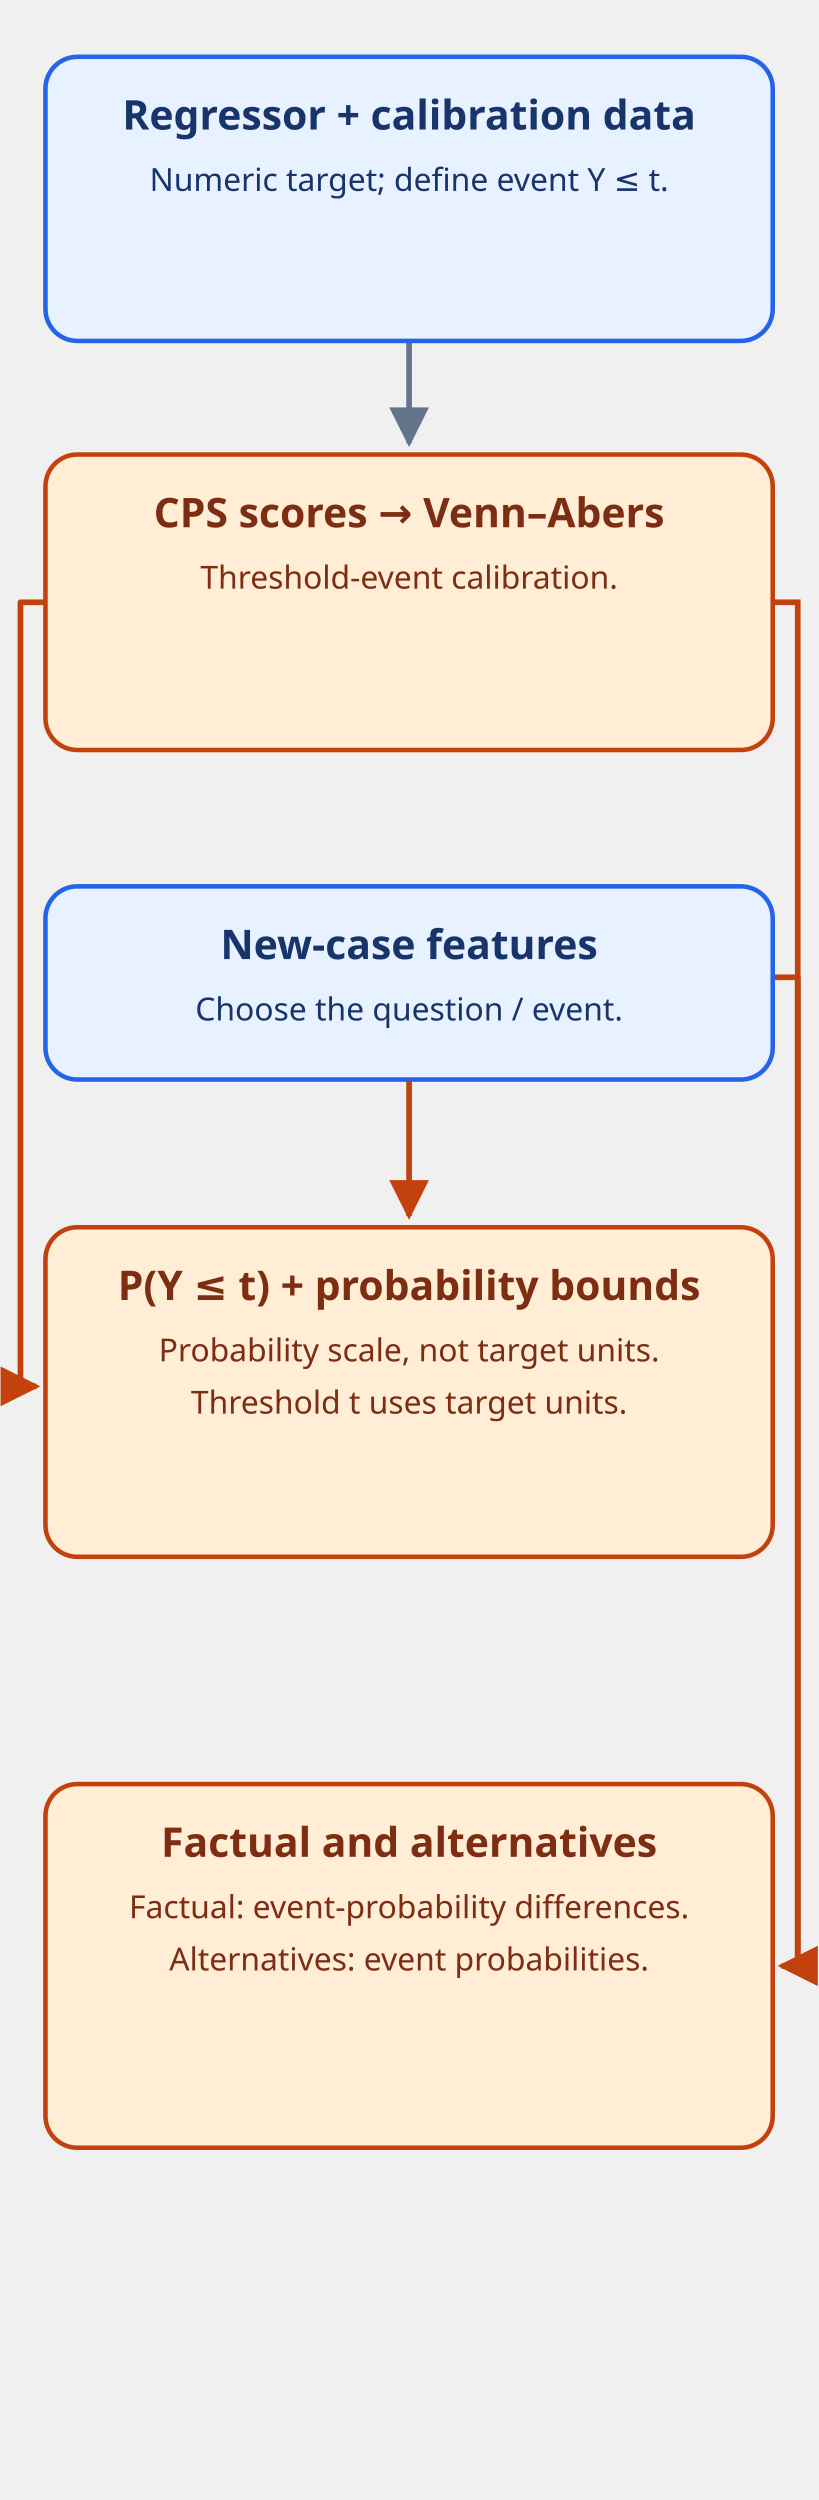
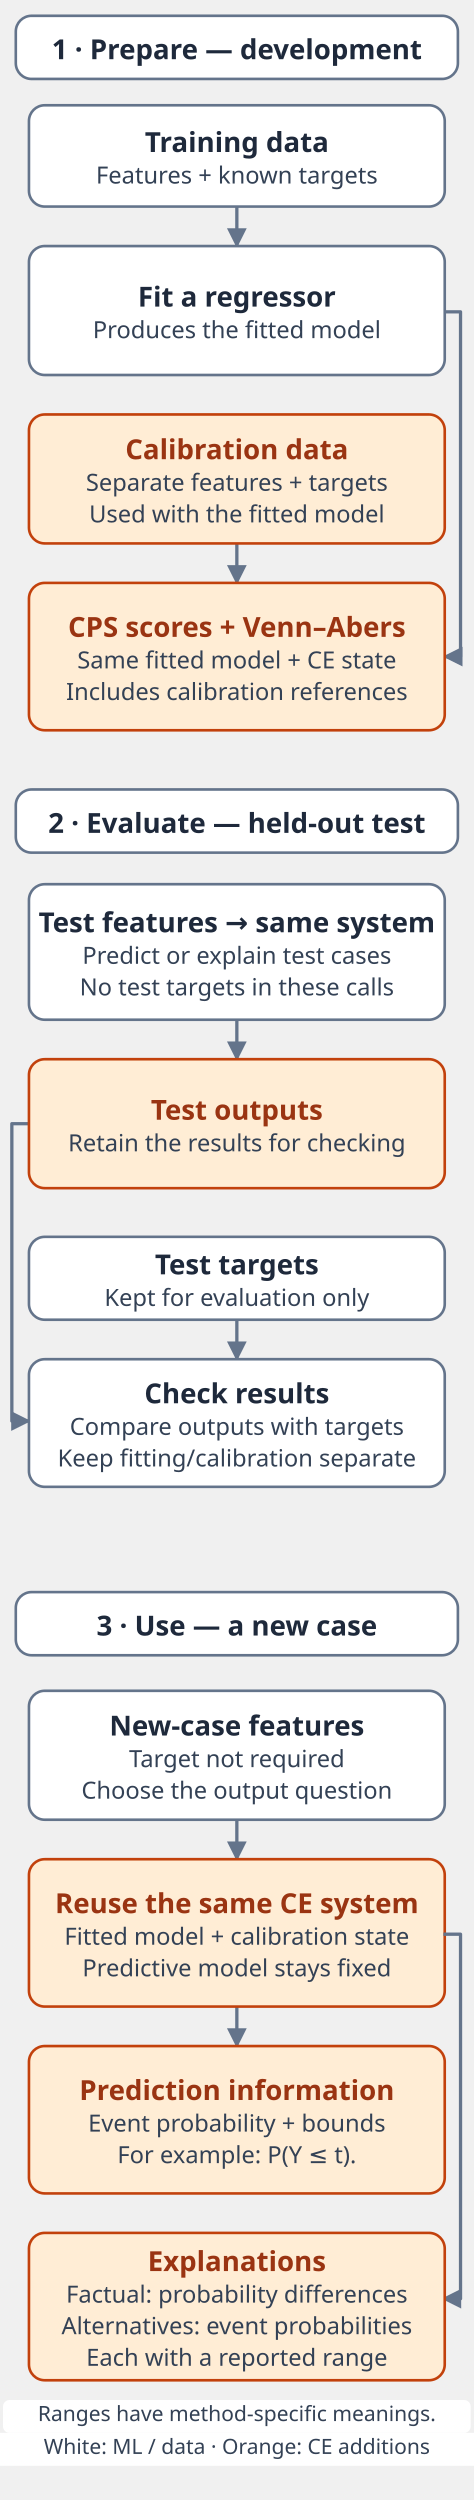
- <svg xmlns="http://www.w3.org/2000/svg" viewBox="0 0 360 1100" role="img" aria-labelledby="title desc">
+ <svg xmlns="http://www.w3.org/2000/svg" viewBox="0 0 360 1900" role="img" aria-labelledby="title desc">
  <defs>
-     <marker id="b" viewBox="0 0 10 10" refX="9" refY="5" markerWidth="7" markerHeight="7" orient="auto">
+     <marker id="arrow" viewBox="0 0 10 10" refX="9" refY="5" markerWidth="6" markerHeight="6" orient="auto">
      <path d="M0 0L10 5L0 10Z" fill="#64748b" />
    </marker>
-     <marker id="o" viewBox="0 0 10 10" refX="9" refY="5" markerWidth="7" markerHeight="7" orient="auto">
-       <path d="M0 0L10 5L0 10Z" fill="#c2410c" />
-     </marker>
  </defs>
-   <path d="M180 150V195" fill="none" stroke="#64748b" stroke-width="2.5" stroke-linejoin="round" marker-end="url(#b)" />
-   <path d="M20 265H9V610H16" fill="none" stroke="#c2410c" stroke-width="2.5" stroke-linejoin="round" marker-end="url(#o)" />
-   <path d="M180 475V535" fill="none" stroke="#c2410c" stroke-width="2.5" stroke-linejoin="round" marker-end="url(#o)" />
-   <path d="M340 265H351V865H344" fill="none" stroke="#c2410c" stroke-width="2.5" marker-end="url(#o)" />
-   <path d="M340 430H351V865H344" fill="none" stroke="#c2410c" stroke-width="2.5" stroke-linejoin="round" marker-end="url(#o)" />
-   <rect x="20" y="25" width="320" height="125" rx="14" fill="#e8f1ff" stroke="#2563eb" stroke-width="2" />
-   <text x="180.0" y="57" text-anchor="middle" font-family="sans-serif" font-size="18" font-weight="bold" fill="#17346b">Regressor + calibration data</text>
-   <text x="180.0" y="84" text-anchor="middle" font-family="sans-serif" font-size="14" font-weight="normal" fill="#17346b">Numeric target; define event Y ≤ t.</text>
-   <rect x="20" y="200" width="320" height="130" rx="14" fill="#ffedd5" stroke="#c2410c" stroke-width="2" />
-   <text x="180.0" y="232" text-anchor="middle" font-family="sans-serif" font-size="18" font-weight="bold" fill="#7c2d12">CPS scores → Venn–Abers</text>
-   <text x="180.0" y="259" text-anchor="middle" font-family="sans-serif" font-size="14" font-weight="normal" fill="#7c2d12">Threshold-event calibration.</text>
-   <rect x="20" y="390" width="320" height="85" rx="14" fill="#e8f1ff" stroke="#2563eb" stroke-width="2" />
-   <text x="180.0" y="422" text-anchor="middle" font-family="sans-serif" font-size="18" font-weight="bold" fill="#17346b">New-case features</text>
-   <text x="180.0" y="449" text-anchor="middle" font-family="sans-serif" font-size="14" font-weight="normal" fill="#17346b">Choose the question / event.</text>
-   <rect x="20" y="540" width="320" height="145" rx="14" fill="#ffedd5" stroke="#c2410c" stroke-width="2" />
-   <text x="180.0" y="572" text-anchor="middle" font-family="sans-serif" font-size="18" font-weight="bold" fill="#7c2d12">P(Y ≤ t) + probability bounds</text>
-   <text x="180.0" y="599" text-anchor="middle" font-family="sans-serif" font-size="14" font-weight="normal" fill="#7c2d12">Probability scale, not target units.</text>
-   <text x="180.0" y="622" text-anchor="middle" font-family="sans-serif" font-size="14" font-weight="normal" fill="#7c2d12">Threshold t uses target units.</text>
-   <rect x="20" y="785" width="320" height="160" rx="14" fill="#ffedd5" stroke="#c2410c" stroke-width="2" />
-   <text x="180.0" y="817" text-anchor="middle" font-family="sans-serif" font-size="18" font-weight="bold" fill="#7c2d12">Factual and alternatives</text>
-   <text x="180.0" y="844" text-anchor="middle" font-family="sans-serif" font-size="14" font-weight="normal" fill="#7c2d12">Factual: event-probability differences.</text>
-   <text x="180.0" y="867" text-anchor="middle" font-family="sans-serif" font-size="14" font-weight="normal" fill="#7c2d12">Alternatives: event probabilities.</text>
+   <g class="node">
+     <rect x="12" y="12" width="336" height="48" rx="12" fill="#ffffff" stroke="#64748b" stroke-width="2" />
+     <text x="180.0" y="45.0" text-anchor="middle" font-family="sans-serif" font-size="21" font-weight="700" fill="#1e293b">1 · Prepare — development</text>
+   </g>
+   <path d="M180 157V187" fill="none" stroke="#64748b" stroke-width="2.5" stroke-linejoin="round" marker-end="url(#arrow)" />
+   <path d="M180 413V443" fill="none" stroke="#64748b" stroke-width="2.5" stroke-linejoin="round" marker-end="url(#arrow)" />
+   <path d="M180 775V805" fill="none" stroke="#64748b" stroke-width="2.5" stroke-linejoin="round" marker-end="url(#arrow)" />
+   <path d="M180 1383V1413" fill="none" stroke="#64748b" stroke-width="2.5" stroke-linejoin="round" marker-end="url(#arrow)" />
+   <path d="M180 1525V1555" fill="none" stroke="#64748b" stroke-width="2.5" stroke-linejoin="round" marker-end="url(#arrow)" />
+   <path d="M338 237H350V499H338" fill="none" stroke="#64748b" stroke-width="2.5" stroke-linejoin="round" marker-end="url(#arrow)" />
+   <path d="M22 854H9V1080H22" fill="none" stroke="#64748b" stroke-width="2.5" stroke-linejoin="round" marker-end="url(#arrow)" />
+   <g class="node">
+     <rect x="22" y="80" width="316" height="77" rx="12" fill="#ffffff" stroke="#64748b" stroke-width="2" />
+     <text x="180.0" y="115.5" text-anchor="middle" font-family="sans-serif" font-size="21" font-weight="700" fill="#1e293b">Training data</text>
+     <text x="180.0" y="139.5" text-anchor="middle" font-family="sans-serif" font-size="18" font-weight="400" fill="#334155">Features + known targets</text>
+   </g>
+   <g class="node">
+     <rect x="22" y="187" width="316" height="98" rx="12" fill="#ffffff" stroke="#64748b" stroke-width="2" />
+     <text x="180.0" y="233.0" text-anchor="middle" font-family="sans-serif" font-size="21" font-weight="700" fill="#1e293b">Fit a regressor</text>
+     <text x="180.0" y="257.0" text-anchor="middle" font-family="sans-serif" font-size="18" font-weight="400" fill="#334155">Produces the fitted model</text>
+   </g>
+   <g class="node">
+     <rect x="22" y="315" width="316" height="98" rx="12" fill="#ffedd5" stroke="#c2410c" stroke-width="2" />
+     <text x="180.0" y="349.0" text-anchor="middle" font-family="sans-serif" font-size="21" font-weight="700" fill="#9a3412">Calibration data</text>
+     <text x="180.0" y="373.0" text-anchor="middle" font-family="sans-serif" font-size="18" font-weight="400" fill="#334155">Separate features + targets</text>
+     <text x="180.0" y="397.0" text-anchor="middle" font-family="sans-serif" font-size="18" font-weight="400" fill="#334155">Used with the fitted model</text>
+   </g>
+   <g class="node">
+     <rect x="22" y="443" width="316" height="112" rx="12" fill="#ffedd5" stroke="#c2410c" stroke-width="2" />
+     <text x="180.0" y="484.0" text-anchor="middle" font-family="sans-serif" font-size="21" font-weight="700" fill="#9a3412">CPS scores + Venn–Abers</text>
+     <text x="180.0" y="508.0" text-anchor="middle" font-family="sans-serif" font-size="18" font-weight="400" fill="#334155">Same fitted model + CE state</text>
+     <text x="180.0" y="532.0" text-anchor="middle" font-family="sans-serif" font-size="18" font-weight="400" fill="#334155">Includes calibration references</text>
+   </g>
+   <g class="node">
+     <rect x="12" y="600" width="336" height="48" rx="12" fill="#ffffff" stroke="#64748b" stroke-width="2" />
+     <text x="180.0" y="633.0" text-anchor="middle" font-family="sans-serif" font-size="21" font-weight="700" fill="#1e293b">2 · Evaluate — held-out test</text>
+   </g>
+   <g class="node">
+     <rect x="22" y="672" width="316" height="103" rx="12" fill="#ffffff" stroke="#64748b" stroke-width="2" />
+     <text x="180.0" y="708.5" text-anchor="middle" font-family="sans-serif" font-size="21" font-weight="700" fill="#1e293b">Test features → same system</text>
+     <text x="180.0" y="732.5" text-anchor="middle" font-family="sans-serif" font-size="18" font-weight="400" fill="#334155">Predict or explain test cases</text>
+     <text x="180.0" y="756.5" text-anchor="middle" font-family="sans-serif" font-size="18" font-weight="400" fill="#334155">No test targets in these calls</text>
+   </g>
+   <g class="node">
+     <rect x="22" y="805" width="316" height="98" rx="12" fill="#ffedd5" stroke="#c2410c" stroke-width="2" />
+     <text x="180.0" y="851.0" text-anchor="middle" font-family="sans-serif" font-size="21" font-weight="700" fill="#9a3412">Test outputs</text>
+     <text x="180.0" y="875.0" text-anchor="middle" font-family="sans-serif" font-size="18" font-weight="400" fill="#334155">Retain the results for checking</text>
+   </g>
+   <g class="node">
+     <rect x="22" y="940" width="316" height="63" rx="12" fill="#ffffff" stroke="#64748b" stroke-width="2" />
+     <text x="180.0" y="968.5" text-anchor="middle" font-family="sans-serif" font-size="21" font-weight="700" fill="#1e293b">Test targets</text>
+     <text x="180.0" y="992.5" text-anchor="middle" font-family="sans-serif" font-size="18" font-weight="400" fill="#334155">Kept for evaluation only</text>
+   </g>
+   <path d="M180 1003V1033" fill="none" stroke="#64748b" stroke-width="2.5" stroke-linejoin="round" marker-end="url(#arrow)" />
+   <g class="node">
+     <rect x="22" y="1033" width="316" height="97" rx="12" fill="#ffffff" stroke="#64748b" stroke-width="2" />
+     <text x="180.0" y="1066.5" text-anchor="middle" font-family="sans-serif" font-size="21" font-weight="700" fill="#1e293b">Check results</text>
+     <text x="180.0" y="1090.5" text-anchor="middle" font-family="sans-serif" font-size="18" font-weight="400" fill="#334155">Compare outputs with targets</text>
+     <text x="180.0" y="1114.5" text-anchor="middle" font-family="sans-serif" font-size="18" font-weight="400" fill="#334155">Keep fitting/calibration separate</text>
+   </g>
+   <g class="node">
+     <rect x="12" y="1210" width="336" height="48" rx="12" fill="#ffffff" stroke="#64748b" stroke-width="2" />
+     <text x="180.0" y="1243.0" text-anchor="middle" font-family="sans-serif" font-size="21" font-weight="700" fill="#1e293b">3 · Use — a new case</text>
+   </g>
+   <g class="node">
+     <rect x="22" y="1285" width="316" height="98" rx="12" fill="#ffffff" stroke="#64748b" stroke-width="2" />
+     <text x="180.0" y="1319.0" text-anchor="middle" font-family="sans-serif" font-size="21" font-weight="700" fill="#1e293b">New-case features</text>
+     <text x="180.0" y="1343.0" text-anchor="middle" font-family="sans-serif" font-size="18" font-weight="400" fill="#334155">Target not required</text>
+     <text x="180.0" y="1367.0" text-anchor="middle" font-family="sans-serif" font-size="18" font-weight="400" fill="#334155">Choose the output question</text>
+   </g>
+   <g class="node">
+     <rect x="22" y="1413" width="316" height="112" rx="12" fill="#ffedd5" stroke="#c2410c" stroke-width="2" />
+     <text x="180.0" y="1454.0" text-anchor="middle" font-family="sans-serif" font-size="21" font-weight="700" fill="#9a3412">Reuse the same CE system</text>
+     <text x="180.0" y="1478.0" text-anchor="middle" font-family="sans-serif" font-size="18" font-weight="400" fill="#334155">Fitted model + calibration state</text>
+     <text x="180.0" y="1502.0" text-anchor="middle" font-family="sans-serif" font-size="18" font-weight="400" fill="#334155">Predictive model stays fixed</text>
+   </g>
+   <g class="node">
+     <rect x="22" y="1555" width="316" height="112" rx="12" fill="#ffedd5" stroke="#c2410c" stroke-width="2" />
+     <text x="180.0" y="1596.0" text-anchor="middle" font-family="sans-serif" font-size="21" font-weight="700" fill="#9a3412">Prediction information</text>
+     <text x="180.0" y="1620.0" text-anchor="middle" font-family="sans-serif" font-size="18" font-weight="400" fill="#334155">Event probability + bounds</text>
+     <text x="180.0" y="1644.0" text-anchor="middle" font-family="sans-serif" font-size="18" font-weight="400" fill="#334155">For example: P(Y ≤ t).</text>
+   </g>
+   <path d="M337 1470H350V1747H337" fill="none" stroke="#64748b" stroke-width="2.5" stroke-linejoin="round" marker-end="url(#arrow)" />
+   <g class="node">
+     <rect x="22" y="1697" width="316" height="112" rx="12" fill="#ffedd5" stroke="#c2410c" stroke-width="2" />
+     <text x="180.0" y="1726.0" text-anchor="middle" font-family="sans-serif" font-size="21" font-weight="700" fill="#9a3412">Explanations</text>
+     <text x="180.0" y="1750.0" text-anchor="middle" font-family="sans-serif" font-size="18" font-weight="400" fill="#334155">Factual: probability differences</text>
+     <text x="180.0" y="1774.0" text-anchor="middle" font-family="sans-serif" font-size="18" font-weight="400" fill="#334155">Alternatives: event probabilities</text>
+     <text x="180.0" y="1798.0" text-anchor="middle" font-family="sans-serif" font-size="18" font-weight="400" fill="#334155">Each with a reported range</text>
+   </g>
+   <rect x="2.28" y="1824" width="355.44" height="25" rx="5" fill="#ffffff" />
+   <text x="180" y="1840" text-anchor="middle" font-family="sans-serif" font-size="16" font-weight="400" fill="#334155">Ranges have method-specific meanings.</text>
+   <rect x="-6.84" y="1849" width="373.68" height="25" rx="5" fill="#ffffff" />
+   <text x="180" y="1865" text-anchor="middle" font-family="sans-serif" font-size="16" font-weight="400" fill="#334155">White: ML / data · Orange: CE additions</text>
</svg>
